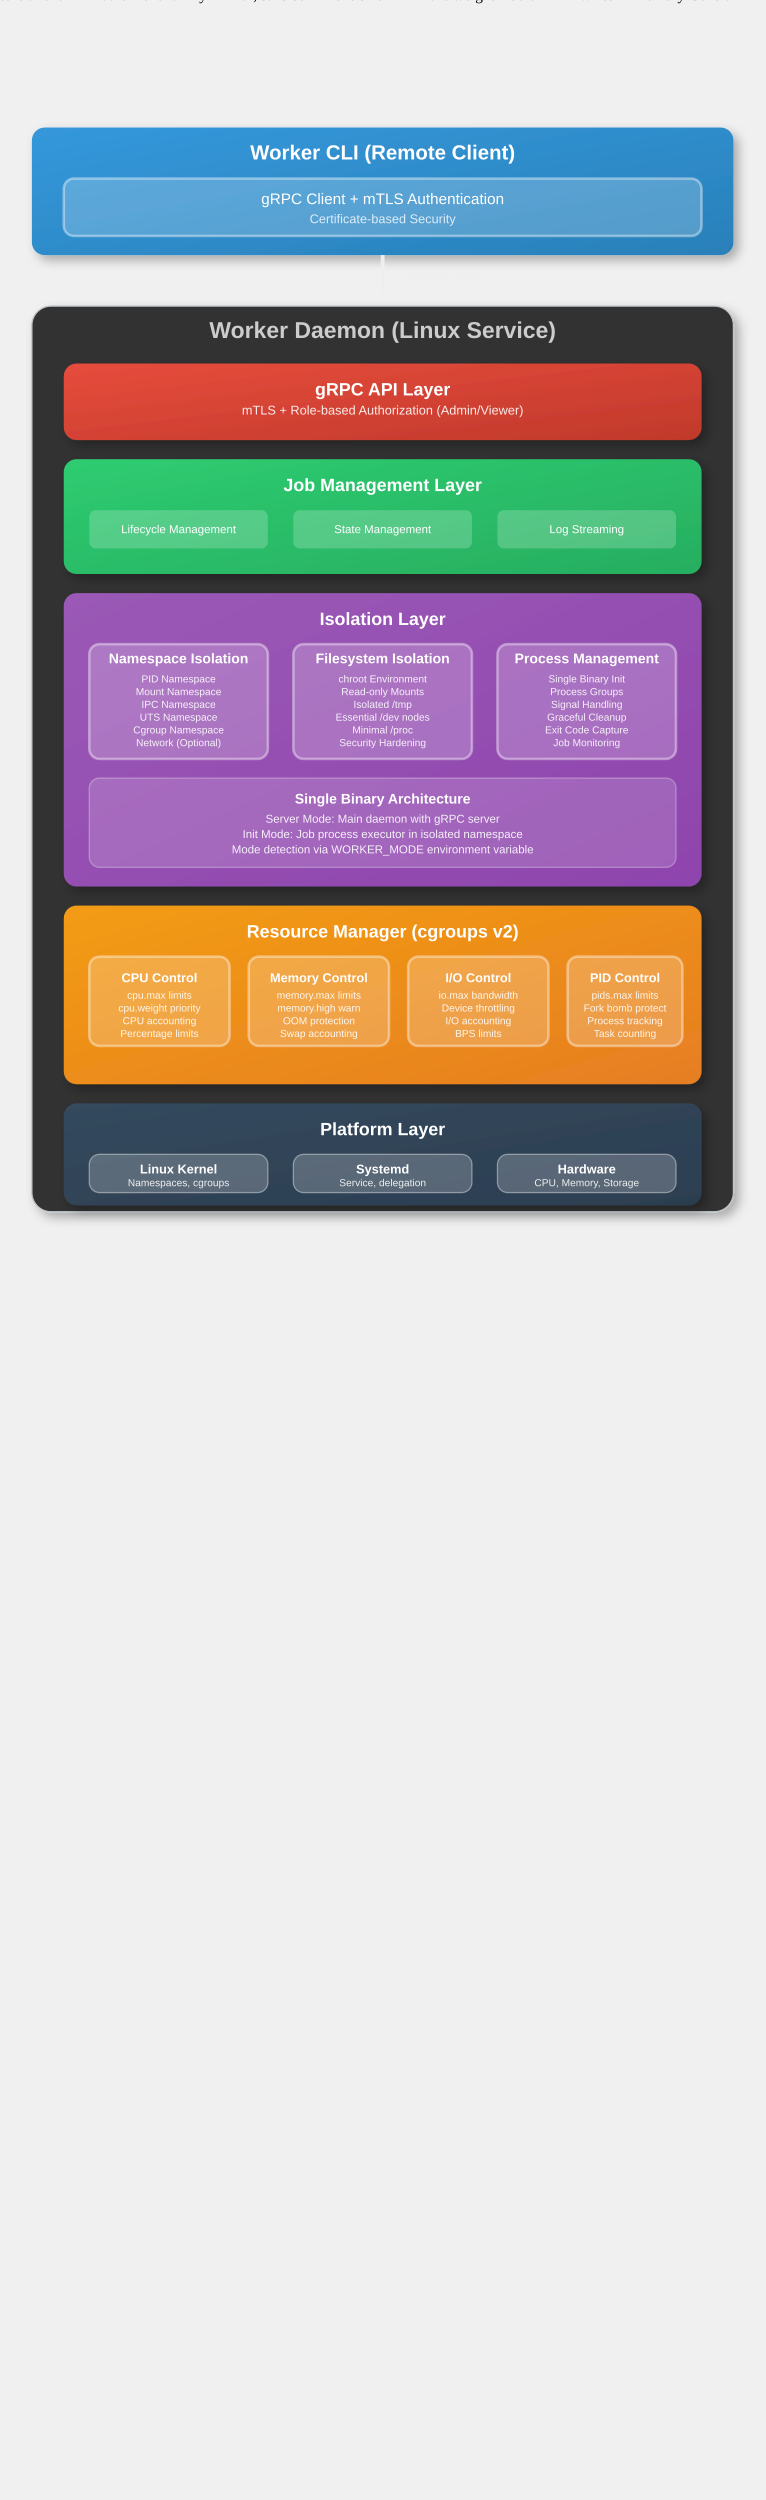
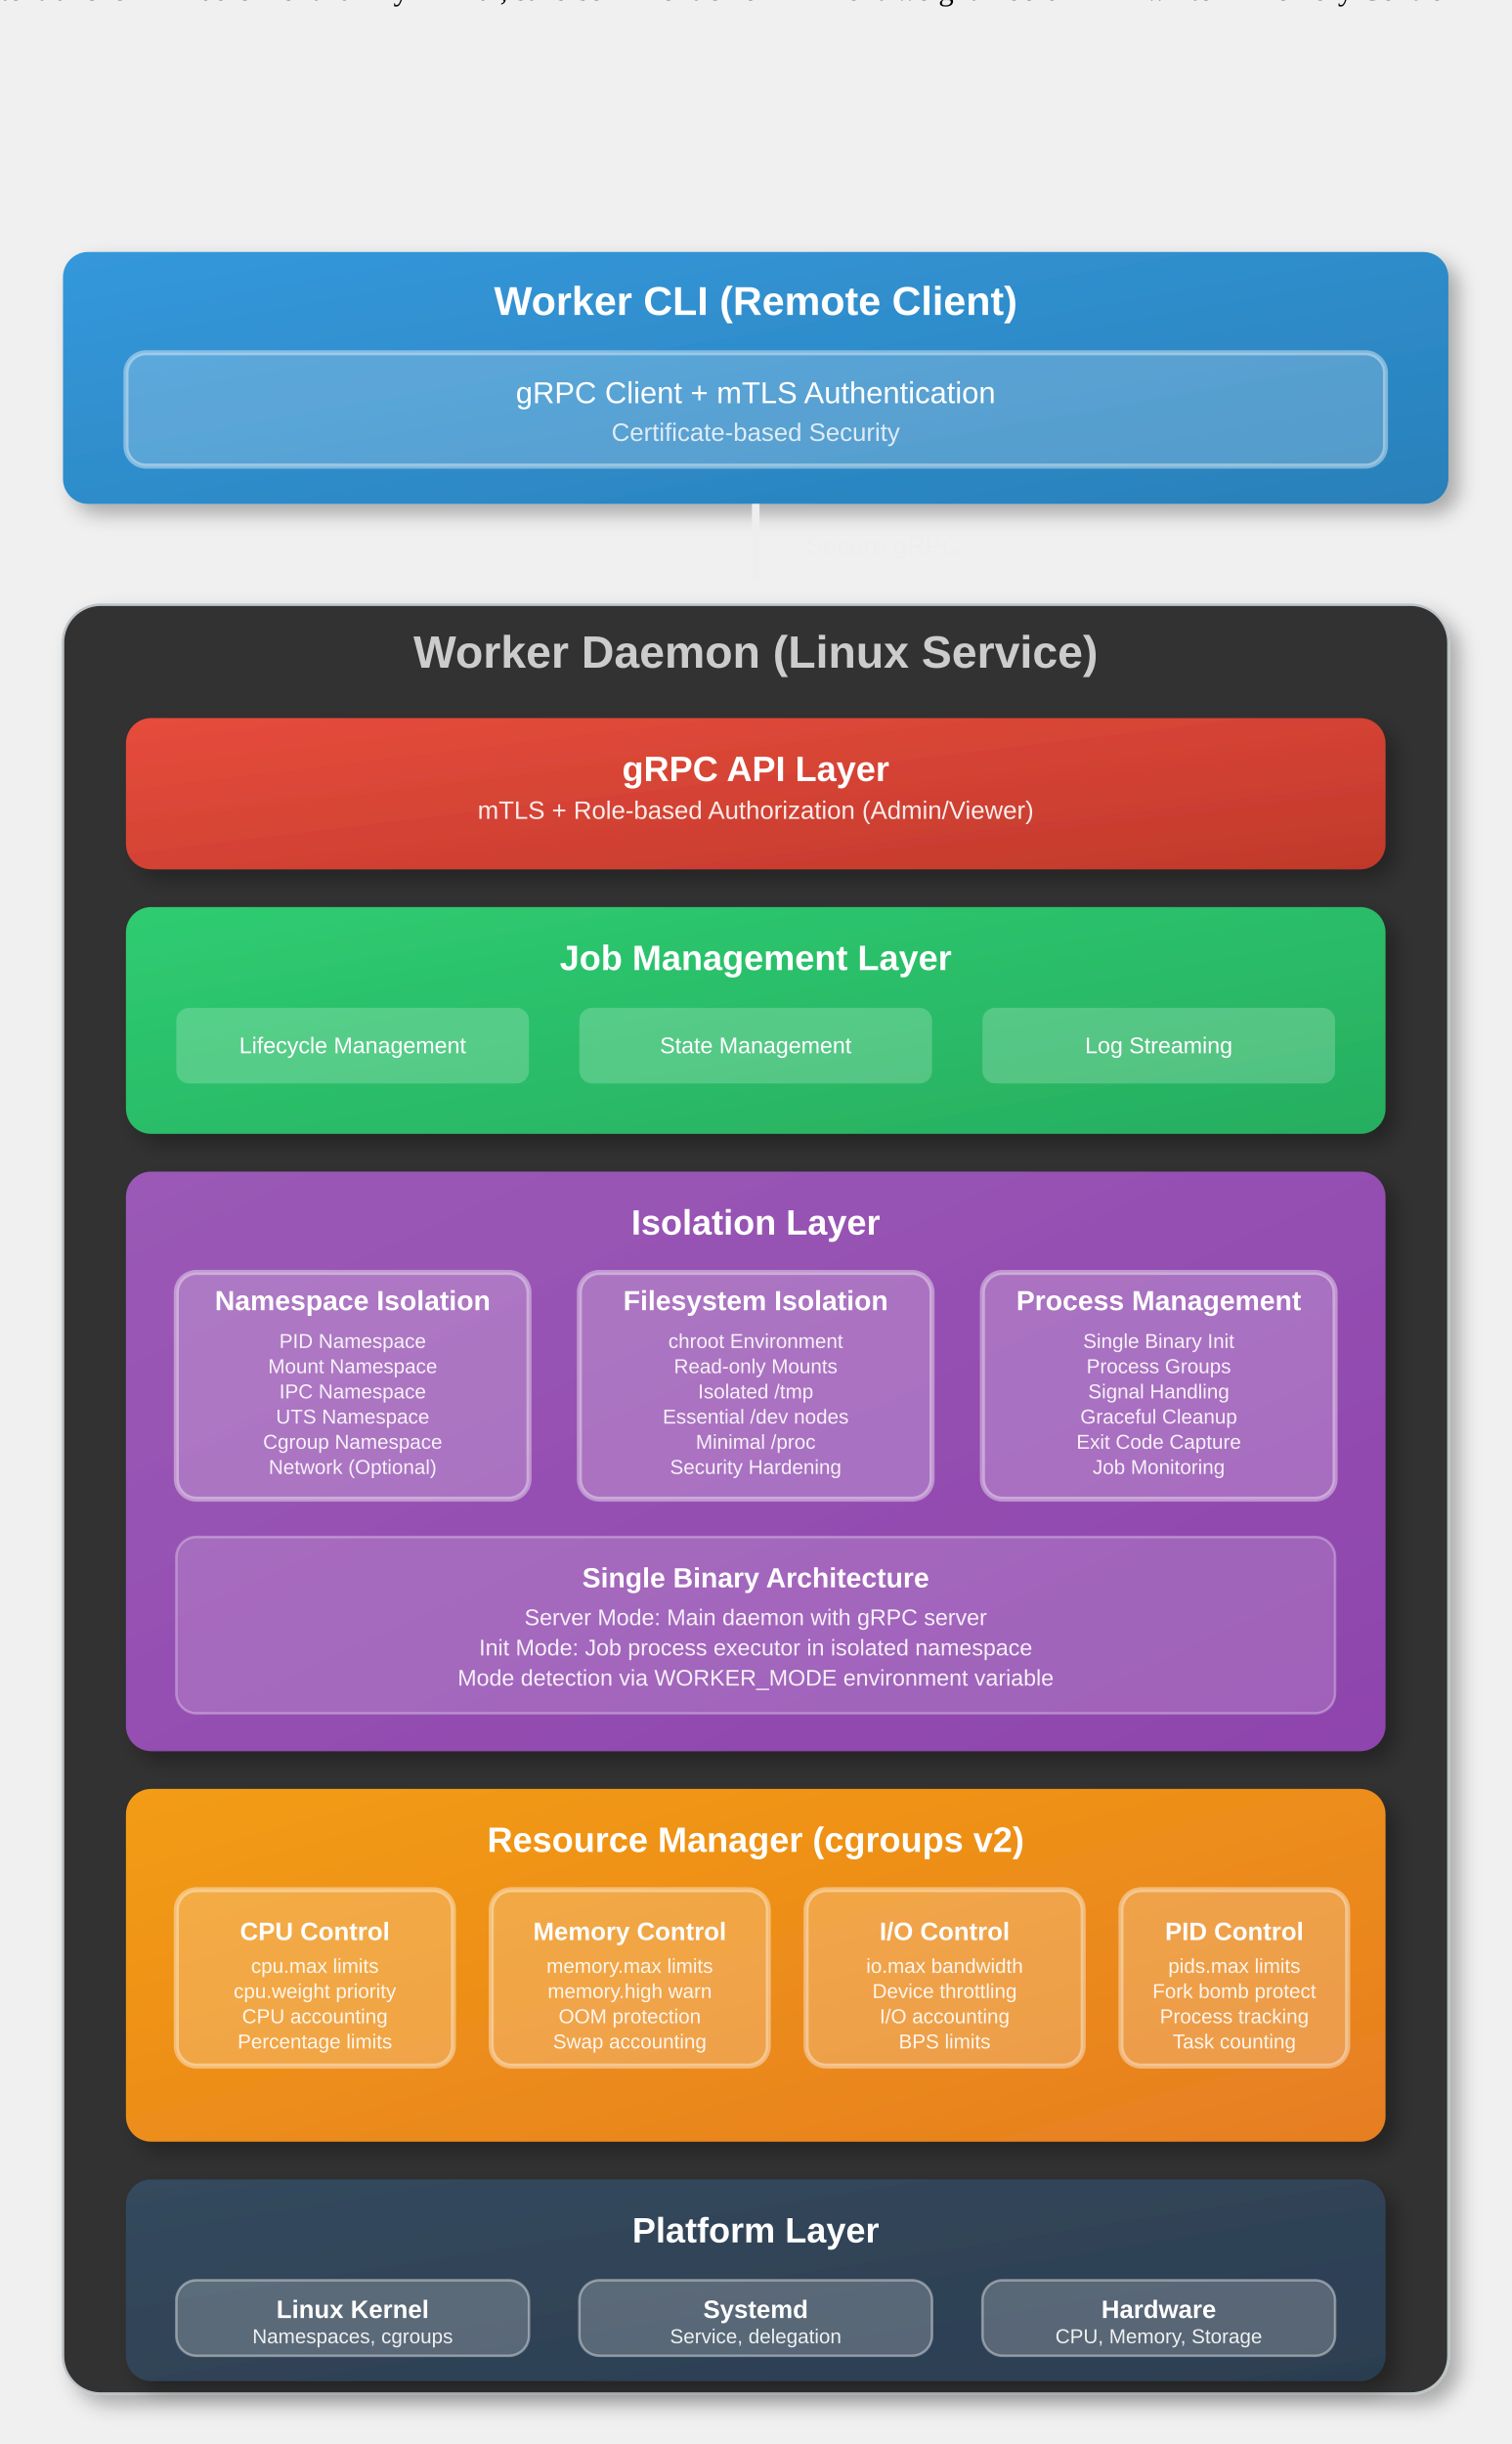
- <svg xmlns="http://www.w3.org/2000/svg" width="600" height="1960">
+ <svg xmlns="http://www.w3.org/2000/svg" width="600" height="970">
  <defs>
    <linearGradient id="clientGrad" x1="0%" y1="0%" x2="100%" y2="100%">
      <stop offset="0%" style="stop-color:#3498db;stop-opacity:1" />
      <stop offset="100%" style="stop-color:#2980b9;stop-opacity:1" />
    </linearGradient>
    <linearGradient id="apiGrad" x1="0%" y1="0%" x2="100%" y2="100%">
      <stop offset="0%" style="stop-color:#e74c3c;stop-opacity:1" />
      <stop offset="100%" style="stop-color:#c0392b;stop-opacity:1" />
    </linearGradient>
    <linearGradient id="jobGrad" x1="0%" y1="0%" x2="100%" y2="100%">
      <stop offset="0%" style="stop-color:#2ecc71;stop-opacity:1" />
      <stop offset="100%" style="stop-color:#27ae60;stop-opacity:1" />
    </linearGradient>
    <linearGradient id="isolationGrad" x1="0%" y1="0%" x2="100%" y2="100%">
      <stop offset="0%" style="stop-color:#9b59b6;stop-opacity:1" />
      <stop offset="100%" style="stop-color:#8e44ad;stop-opacity:1" />
    </linearGradient>
    <linearGradient id="resourceGrad" x1="0%" y1="0%" x2="100%" y2="100%">
      <stop offset="0%" style="stop-color:#f39c12;stop-opacity:1" />
      <stop offset="100%" style="stop-color:#e67e22;stop-opacity:1" />
    </linearGradient>
    <linearGradient id="platformGrad" x1="0%" y1="0%" x2="100%" y2="100%">
      <stop offset="0%" style="stop-color:#34495e;stop-opacity:1" />
      <stop offset="100%" style="stop-color:#2c3e50;stop-opacity:1" />
    </linearGradient>
    <filter id="shadow" x="-20%" y="-20%" width="140%" height="140%">
      <feDropShadow dx="4" dy="4" stdDeviation="4" flood-color="rgba(0,0,0,0.3)" />
    </filter>
  </defs>
  <rect x="25" y="100" width="550" height="100" rx="10" ry="10" fill="url(#clientGrad)" filter="url(#shadow)" />
  <text x="300" y="125" text-anchor="middle" font-family="Arial, sans-serif" font-size="16" font-weight="bold" fill="white">
        Worker CLI (Remote Client)
    </text>
  <rect x="50" y="140" width="500" height="45" rx="8" ry="8" fill="rgba(255,255,255,0.2)" stroke="rgba(255,255,255,0.4)" stroke-width="2" />
  <text x="300" y="160" text-anchor="middle" font-family="Arial, sans-serif" font-size="12" fill="white">
        gRPC Client + mTLS Authentication
    </text>
  <text x="300" y="175" text-anchor="middle" font-family="Arial, sans-serif" font-size="10" fill="rgba(255,255,255,0.8)">
        Certificate-based Security
    </text>
  <path d="M 300 200 L 300 230" stroke="#eee" stroke-width="3" marker-end="url(#arrowhead)" fill="none" />
  <text x="320" y="220" font-family="Arial, sans-serif" font-size="10" fill="#eee">Secure gRPC</text>
  <rect x="25" y="240" width="550" height="710" rx="15" ry="15" fill="#333" stroke="#bdc3c7" stroke-width="1" filter="url(#shadow)" />
  <text x="300" y="265" text-anchor="middle" font-family="Arial, sans-serif" font-size="18" font-weight="bold" fill="#ccc">
        Worker Daemon (Linux Service)
    </text>
  <rect x="50" y="285" width="500" height="60" rx="10" ry="10" fill="url(#apiGrad)" filter="url(#shadow)" />
  <text x="300" y="310" text-anchor="middle" font-family="Arial, sans-serif" font-size="14" font-weight="bold" fill="white">
        gRPC API Layer
    </text>
  <text x="300" y="325" text-anchor="middle" font-family="Arial, sans-serif" font-size="10" fill="rgba(255,255,255,0.9)">
        mTLS + Role-based Authorization (Admin/Viewer)
    </text>
  <rect x="50" y="360" width="500" height="90" rx="10" ry="10" fill="url(#jobGrad)" filter="url(#shadow)" />
  <text x="300" y="385" text-anchor="middle" font-family="Arial, sans-serif" font-size="14" font-weight="bold" fill="white">
        Job Management Layer
    </text>
  <rect x="70" y="400" width="140" height="30" rx="5" ry="5" fill="rgba(255,255,255,0.2)" />
  <text x="140" y="418" text-anchor="middle" font-family="Arial, sans-serif" font-size="9" fill="white">Lifecycle
        Management
    </text>
  <rect x="230" y="400" width="140" height="30" rx="5" ry="5" fill="rgba(255,255,255,0.2)" />
  <text x="300" y="418" text-anchor="middle" font-family="Arial, sans-serif" font-size="9" fill="white">State
        Management
    </text>
  <rect x="390" y="400" width="140" height="30" rx="5" ry="5" fill="rgba(255,255,255,0.2)" />
  <text x="460" y="418" text-anchor="middle" font-family="Arial, sans-serif" font-size="9" fill="white">Log
        Streaming
    </text>
  <rect x="50" y="465" width="500" height="230" rx="10" ry="10" fill="url(#isolationGrad)" filter="url(#shadow)" />
  <text x="300" y="490" text-anchor="middle" font-family="Arial, sans-serif" font-size="14" font-weight="bold" fill="white">
        Isolation Layer
    </text>
  <rect x="70" y="505" width="140" height="90" rx="8" ry="8" fill="rgba(255,255,255,0.2)" stroke="rgba(255,255,255,0.4)" stroke-width="2" />
  <text x="140" y="520" text-anchor="middle" font-family="Arial, sans-serif" font-size="11" font-weight="bold" fill="white">
        Namespace Isolation
    </text>
  <text x="140" y="535" text-anchor="middle" font-family="Arial, sans-serif" font-size="8" fill="rgba(255,255,255,0.9)">
        PID Namespace
    </text>
  <text x="140" y="545" text-anchor="middle" font-family="Arial, sans-serif" font-size="8" fill="rgba(255,255,255,0.9)">
        Mount Namespace
    </text>
  <text x="140" y="555" text-anchor="middle" font-family="Arial, sans-serif" font-size="8" fill="rgba(255,255,255,0.9)">
        IPC Namespace
    </text>
  <text x="140" y="565" text-anchor="middle" font-family="Arial, sans-serif" font-size="8" fill="rgba(255,255,255,0.9)">
        UTS Namespace
    </text>
  <text x="140" y="575" text-anchor="middle" font-family="Arial, sans-serif" font-size="8" fill="rgba(255,255,255,0.9)">
        Cgroup Namespace
    </text>
  <text x="140" y="585" text-anchor="middle" font-family="Arial, sans-serif" font-size="8" fill="rgba(255,255,255,0.9)">
        Network (Optional)
    </text>
  <rect x="230" y="505" width="140" height="90" rx="8" ry="8" fill="rgba(255,255,255,0.2)" stroke="rgba(255,255,255,0.4)" stroke-width="2" />
  <text x="300" y="520" text-anchor="middle" font-family="Arial, sans-serif" font-size="11" font-weight="bold" fill="white">
        Filesystem Isolation
    </text>
  <text x="300" y="535" text-anchor="middle" font-family="Arial, sans-serif" font-size="8" fill="rgba(255,255,255,0.9)">
        chroot Environment
    </text>
  <text x="300" y="545" text-anchor="middle" font-family="Arial, sans-serif" font-size="8" fill="rgba(255,255,255,0.9)">
        Read-only Mounts
    </text>
  <text x="300" y="555" text-anchor="middle" font-family="Arial, sans-serif" font-size="8" fill="rgba(255,255,255,0.9)">
        Isolated /tmp
    </text>
  <text x="300" y="565" text-anchor="middle" font-family="Arial, sans-serif" font-size="8" fill="rgba(255,255,255,0.9)">
        Essential /dev nodes
    </text>
  <text x="300" y="575" text-anchor="middle" font-family="Arial, sans-serif" font-size="8" fill="rgba(255,255,255,0.9)">
        Minimal /proc
    </text>
  <text x="300" y="585" text-anchor="middle" font-family="Arial, sans-serif" font-size="8" fill="rgba(255,255,255,0.9)">
        Security Hardening
    </text>
  <rect x="390" y="505" width="140" height="90" rx="8" ry="8" fill="rgba(255,255,255,0.2)" stroke="rgba(255,255,255,0.4)" stroke-width="2" />
  <text x="460" y="520" text-anchor="middle" font-family="Arial, sans-serif" font-size="11" font-weight="bold" fill="white">
        Process Management
    </text>
  <text x="460" y="535" text-anchor="middle" font-family="Arial, sans-serif" font-size="8" fill="rgba(255,255,255,0.9)">
        Single Binary Init
    </text>
  <text x="460" y="545" text-anchor="middle" font-family="Arial, sans-serif" font-size="8" fill="rgba(255,255,255,0.9)">
        Process Groups
    </text>
  <text x="460" y="555" text-anchor="middle" font-family="Arial, sans-serif" font-size="8" fill="rgba(255,255,255,0.9)">
        Signal Handling
    </text>
  <text x="460" y="565" text-anchor="middle" font-family="Arial, sans-serif" font-size="8" fill="rgba(255,255,255,0.9)">
        Graceful Cleanup
    </text>
  <text x="460" y="575" text-anchor="middle" font-family="Arial, sans-serif" font-size="8" fill="rgba(255,255,255,0.9)">
        Exit Code Capture
    </text>
  <text x="460" y="585" text-anchor="middle" font-family="Arial, sans-serif" font-size="8" fill="rgba(255,255,255,0.9)">
        Job Monitoring
    </text>
  <rect x="70" y="610" width="460" height="70" rx="8" ry="8" fill="rgba(255,255,255,0.15)" stroke="rgba(255,255,255,0.3)" stroke-width="1" />
  <text x="300" y="630" text-anchor="middle" font-family="Arial, sans-serif" font-size="11" font-weight="bold" fill="white">
        Single Binary Architecture
    </text>
  <text x="300" y="645" text-anchor="middle" font-family="Arial, sans-serif" font-size="9" fill="rgba(255,255,255,0.9)">
        Server Mode: Main daemon with gRPC server
    </text>
  <text x="300" y="657" text-anchor="middle" font-family="Arial, sans-serif" font-size="9" fill="rgba(255,255,255,0.9)">
        Init Mode: Job process executor in isolated namespace
    </text>
  <text x="300" y="669" text-anchor="middle" font-family="Arial, sans-serif" font-size="9" fill="rgba(255,255,255,0.9)">
        Mode detection via WORKER_MODE environment variable
    </text>
  <rect x="50" y="710" width="500" height="140" rx="10" ry="10" fill="url(#resourceGrad)" filter="url(#shadow)" />
  <text x="300" y="735" text-anchor="middle" font-family="Arial, sans-serif" font-size="14" font-weight="bold" fill="white">
        Resource Manager (cgroups v2)
    </text>
  <rect x="70" y="750" width="110" height="70" rx="8" ry="8" fill="rgba(255,255,255,0.2)" stroke="rgba(255,255,255,0.4)" stroke-width="2" />
  <text x="125" y="770" text-anchor="middle" font-family="Arial, sans-serif" font-size="10" font-weight="bold" fill="white">
        CPU Control
    </text>
  <text x="125" y="783" text-anchor="middle" font-family="Arial, sans-serif" font-size="8" fill="rgba(255,255,255,0.9)">
        cpu.max limits
    </text>
  <text x="125" y="793" text-anchor="middle" font-family="Arial, sans-serif" font-size="8" fill="rgba(255,255,255,0.9)">
        cpu.weight priority
    </text>
  <text x="125" y="803" text-anchor="middle" font-family="Arial, sans-serif" font-size="8" fill="rgba(255,255,255,0.9)">
        CPU accounting
    </text>
  <text x="125" y="813" text-anchor="middle" font-family="Arial, sans-serif" font-size="8" fill="rgba(255,255,255,0.9)">
        Percentage limits
    </text>
  <rect x="195" y="750" width="110" height="70" rx="8" ry="8" fill="rgba(255,255,255,0.2)" stroke="rgba(255,255,255,0.4)" stroke-width="2" />
  <text x="250" y="770" text-anchor="middle" font-family="Arial, sans-serif" font-size="10" font-weight="bold" fill="white">
        Memory Control
    </text>
  <text x="250" y="783" text-anchor="middle" font-family="Arial, sans-serif" font-size="8" fill="rgba(255,255,255,0.9)">
        memory.max limits
    </text>
  <text x="250" y="793" text-anchor="middle" font-family="Arial, sans-serif" font-size="8" fill="rgba(255,255,255,0.9)">
        memory.high warn
    </text>
  <text x="250" y="803" text-anchor="middle" font-family="Arial, sans-serif" font-size="8" fill="rgba(255,255,255,0.9)">
        OOM protection
    </text>
  <text x="250" y="813" text-anchor="middle" font-family="Arial, sans-serif" font-size="8" fill="rgba(255,255,255,0.9)">
        Swap accounting
    </text>
  <rect x="320" y="750" width="110" height="70" rx="8" ry="8" fill="rgba(255,255,255,0.2)" stroke="rgba(255,255,255,0.4)" stroke-width="2" />
  <text x="375" y="770" text-anchor="middle" font-family="Arial, sans-serif" font-size="10" font-weight="bold" fill="white">
        I/O Control
    </text>
  <text x="375" y="783" text-anchor="middle" font-family="Arial, sans-serif" font-size="8" fill="rgba(255,255,255,0.9)">
        io.max bandwidth
    </text>
  <text x="375" y="793" text-anchor="middle" font-family="Arial, sans-serif" font-size="8" fill="rgba(255,255,255,0.9)">
        Device throttling
    </text>
  <text x="375" y="803" text-anchor="middle" font-family="Arial, sans-serif" font-size="8" fill="rgba(255,255,255,0.9)">
        I/O accounting
    </text>
  <text x="375" y="813" text-anchor="middle" font-family="Arial, sans-serif" font-size="8" fill="rgba(255,255,255,0.9)">
        BPS limits
    </text>
  <rect x="445" y="750" width="90" height="70" rx="8" ry="8" fill="rgba(255,255,255,0.2)" stroke="rgba(255,255,255,0.4)" stroke-width="2" />
  <text x="490" y="770" text-anchor="middle" font-family="Arial, sans-serif" font-size="10" font-weight="bold" fill="white">
        PID Control
    </text>
  <text x="490" y="783" text-anchor="middle" font-family="Arial, sans-serif" font-size="8" fill="rgba(255,255,255,0.9)">
        pids.max limits
    </text>
  <text x="490" y="793" text-anchor="middle" font-family="Arial, sans-serif" font-size="8" fill="rgba(255,255,255,0.9)">
        Fork bomb protect
    </text>
  <text x="490" y="803" text-anchor="middle" font-family="Arial, sans-serif" font-size="8" fill="rgba(255,255,255,0.9)">
        Process tracking
    </text>
  <text x="490" y="813" text-anchor="middle" font-family="Arial, sans-serif" font-size="8" fill="rgba(255,255,255,0.9)">
        Task counting
    </text>
  <text>text-anchor="middle" font-family="Arial, sans-serif" font-size="12" font-weight="bold" fill="white"&gt;
        Memory Control
    </text>
  <text x="490" y="880" text-anchor="middle" font-family="Arial, sans-serif" font-size="10" fill="rgba(255,255,255,0.9)">
        OOM protection
    </text>
  <rect x="630" y="810" width="240" height="80" rx="8" ry="8" fill="rgba(255,255,255,0.2)" stroke="rgba(255,255,255,0.4)" stroke-width="2" />
  <text x="750" y="835" text-anchor="middle" font-family="Arial, sans-serif" font-size="12" font-weight="bold" fill="white">
        I/O Control
    </text>
  <text x="750" y="850" text-anchor="middle" font-family="Arial, sans-serif" font-size="10" fill="rgba(255,255,255,0.9)">
        io.max bandwidth
    </text>
  <text x="750" y="865" text-anchor="middle" font-family="Arial, sans-serif" font-size="10" fill="rgba(255,255,255,0.9)">
        Device throttling
    </text>
  <text x="750" y="880" text-anchor="middle" font-family="Arial, sans-serif" font-size="10" fill="rgba(255,255,255,0.9)">
        I/O accounting
    </text>
  <rect x="890" y="810" width="200" height="80" rx="8" ry="8" fill="rgba(255,255,255,0.2)" stroke="rgba(255,255,255,0.4)" stroke-width="2" />
  <text x="990" y="835" text-anchor="middle" font-family="Arial, sans-serif" font-size="12" font-weight="bold" fill="white">
        PID Control
    </text>
  <text x="990" y="850" text-anchor="middle" font-family="Arial, sans-serif" font-size="10" fill="rgba(255,255,255,0.9)">
        pids.max limits
    </text>
  <text x="990" y="865" text-anchor="middle" font-family="Arial, sans-serif" font-size="10" fill="rgba(255,255,255,0.9)">
        Fork bomb protection
    </text>
  <text x="990" y="880" text-anchor="middle" font-family="Arial, sans-serif" font-size="10" fill="rgba(255,255,255,0.9)">
        Process tracking
    </text>
  <rect x="50" y="865" width="500" height="80" rx="10" ry="10" fill="url(#platformGrad)" filter="url(#shadow)" />
  <text x="300" y="890" text-anchor="middle" font-family="Arial, sans-serif" font-size="14" font-weight="bold" fill="white">
        Platform Layer
    </text>
  <rect x="70" y="905" width="140" height="30" rx="8" ry="8" fill="rgba(255,255,255,0.2)" stroke="rgba(255,255,255,0.4)" stroke-width="1" />
  <text x="140" y="920" text-anchor="middle" font-family="Arial, sans-serif" font-size="10" font-weight="bold" fill="white">
        Linux Kernel
    </text>
  <text x="140" y="930" text-anchor="middle" font-family="Arial, sans-serif" font-size="8" fill="rgba(255,255,255,0.9)">
        Namespaces, cgroups
    </text>
  <rect x="230" y="905" width="140" height="30" rx="8" ry="8" fill="rgba(255,255,255,0.2)" stroke="rgba(255,255,255,0.4)" stroke-width="1" />
  <text x="300" y="920" text-anchor="middle" font-family="Arial, sans-serif" font-size="10" font-weight="bold" fill="white">
        Systemd
    </text>
  <text x="300" y="930" text-anchor="middle" font-family="Arial, sans-serif" font-size="8" fill="rgba(255,255,255,0.9)">
        Service, delegation
    </text>
  <rect x="390" y="905" width="140" height="30" rx="8" ry="8" fill="rgba(255,255,255,0.2)" stroke="rgba(255,255,255,0.4)" stroke-width="1" />
  <text x="460" y="920" text-anchor="middle" font-family="Arial, sans-serif" font-size="10" font-weight="bold" fill="white">
        Hardware
    </text>
  <text x="460" y="930" text-anchor="middle" font-family="Arial, sans-serif" font-size="8" fill="rgba(255,255,255,0.9)">
        CPU, Memory, Storage
    </text>
</svg>
